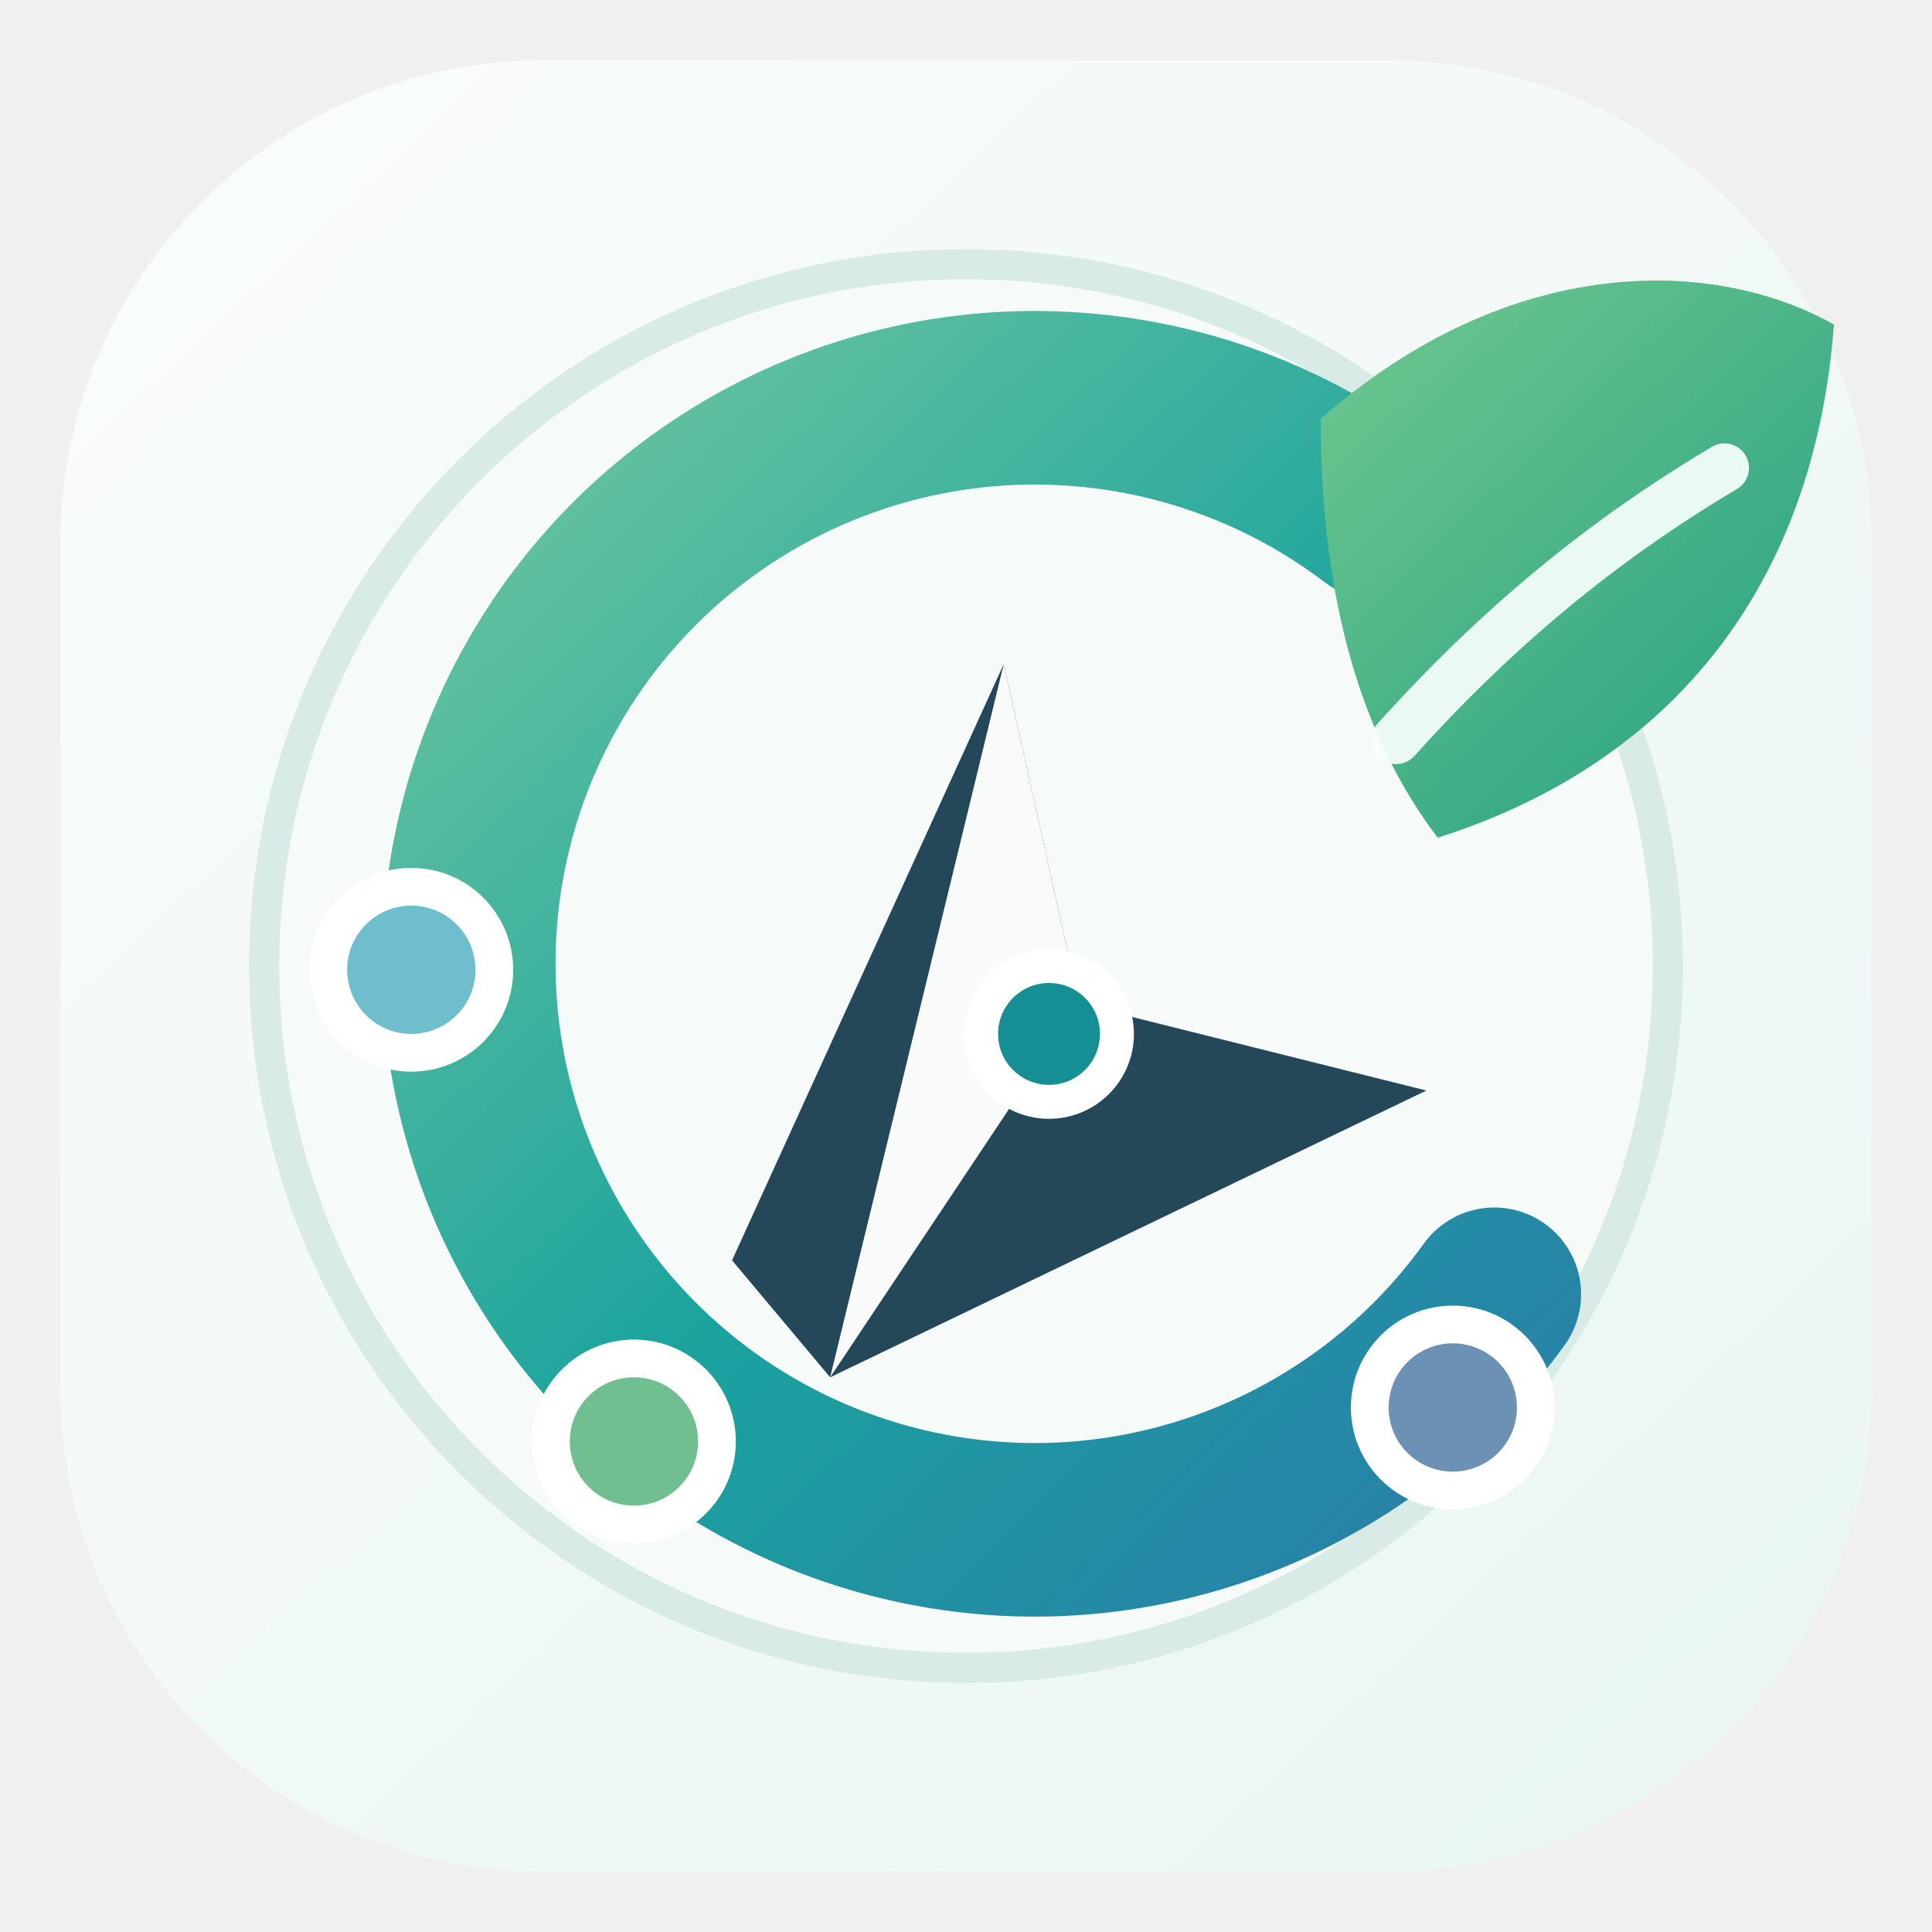
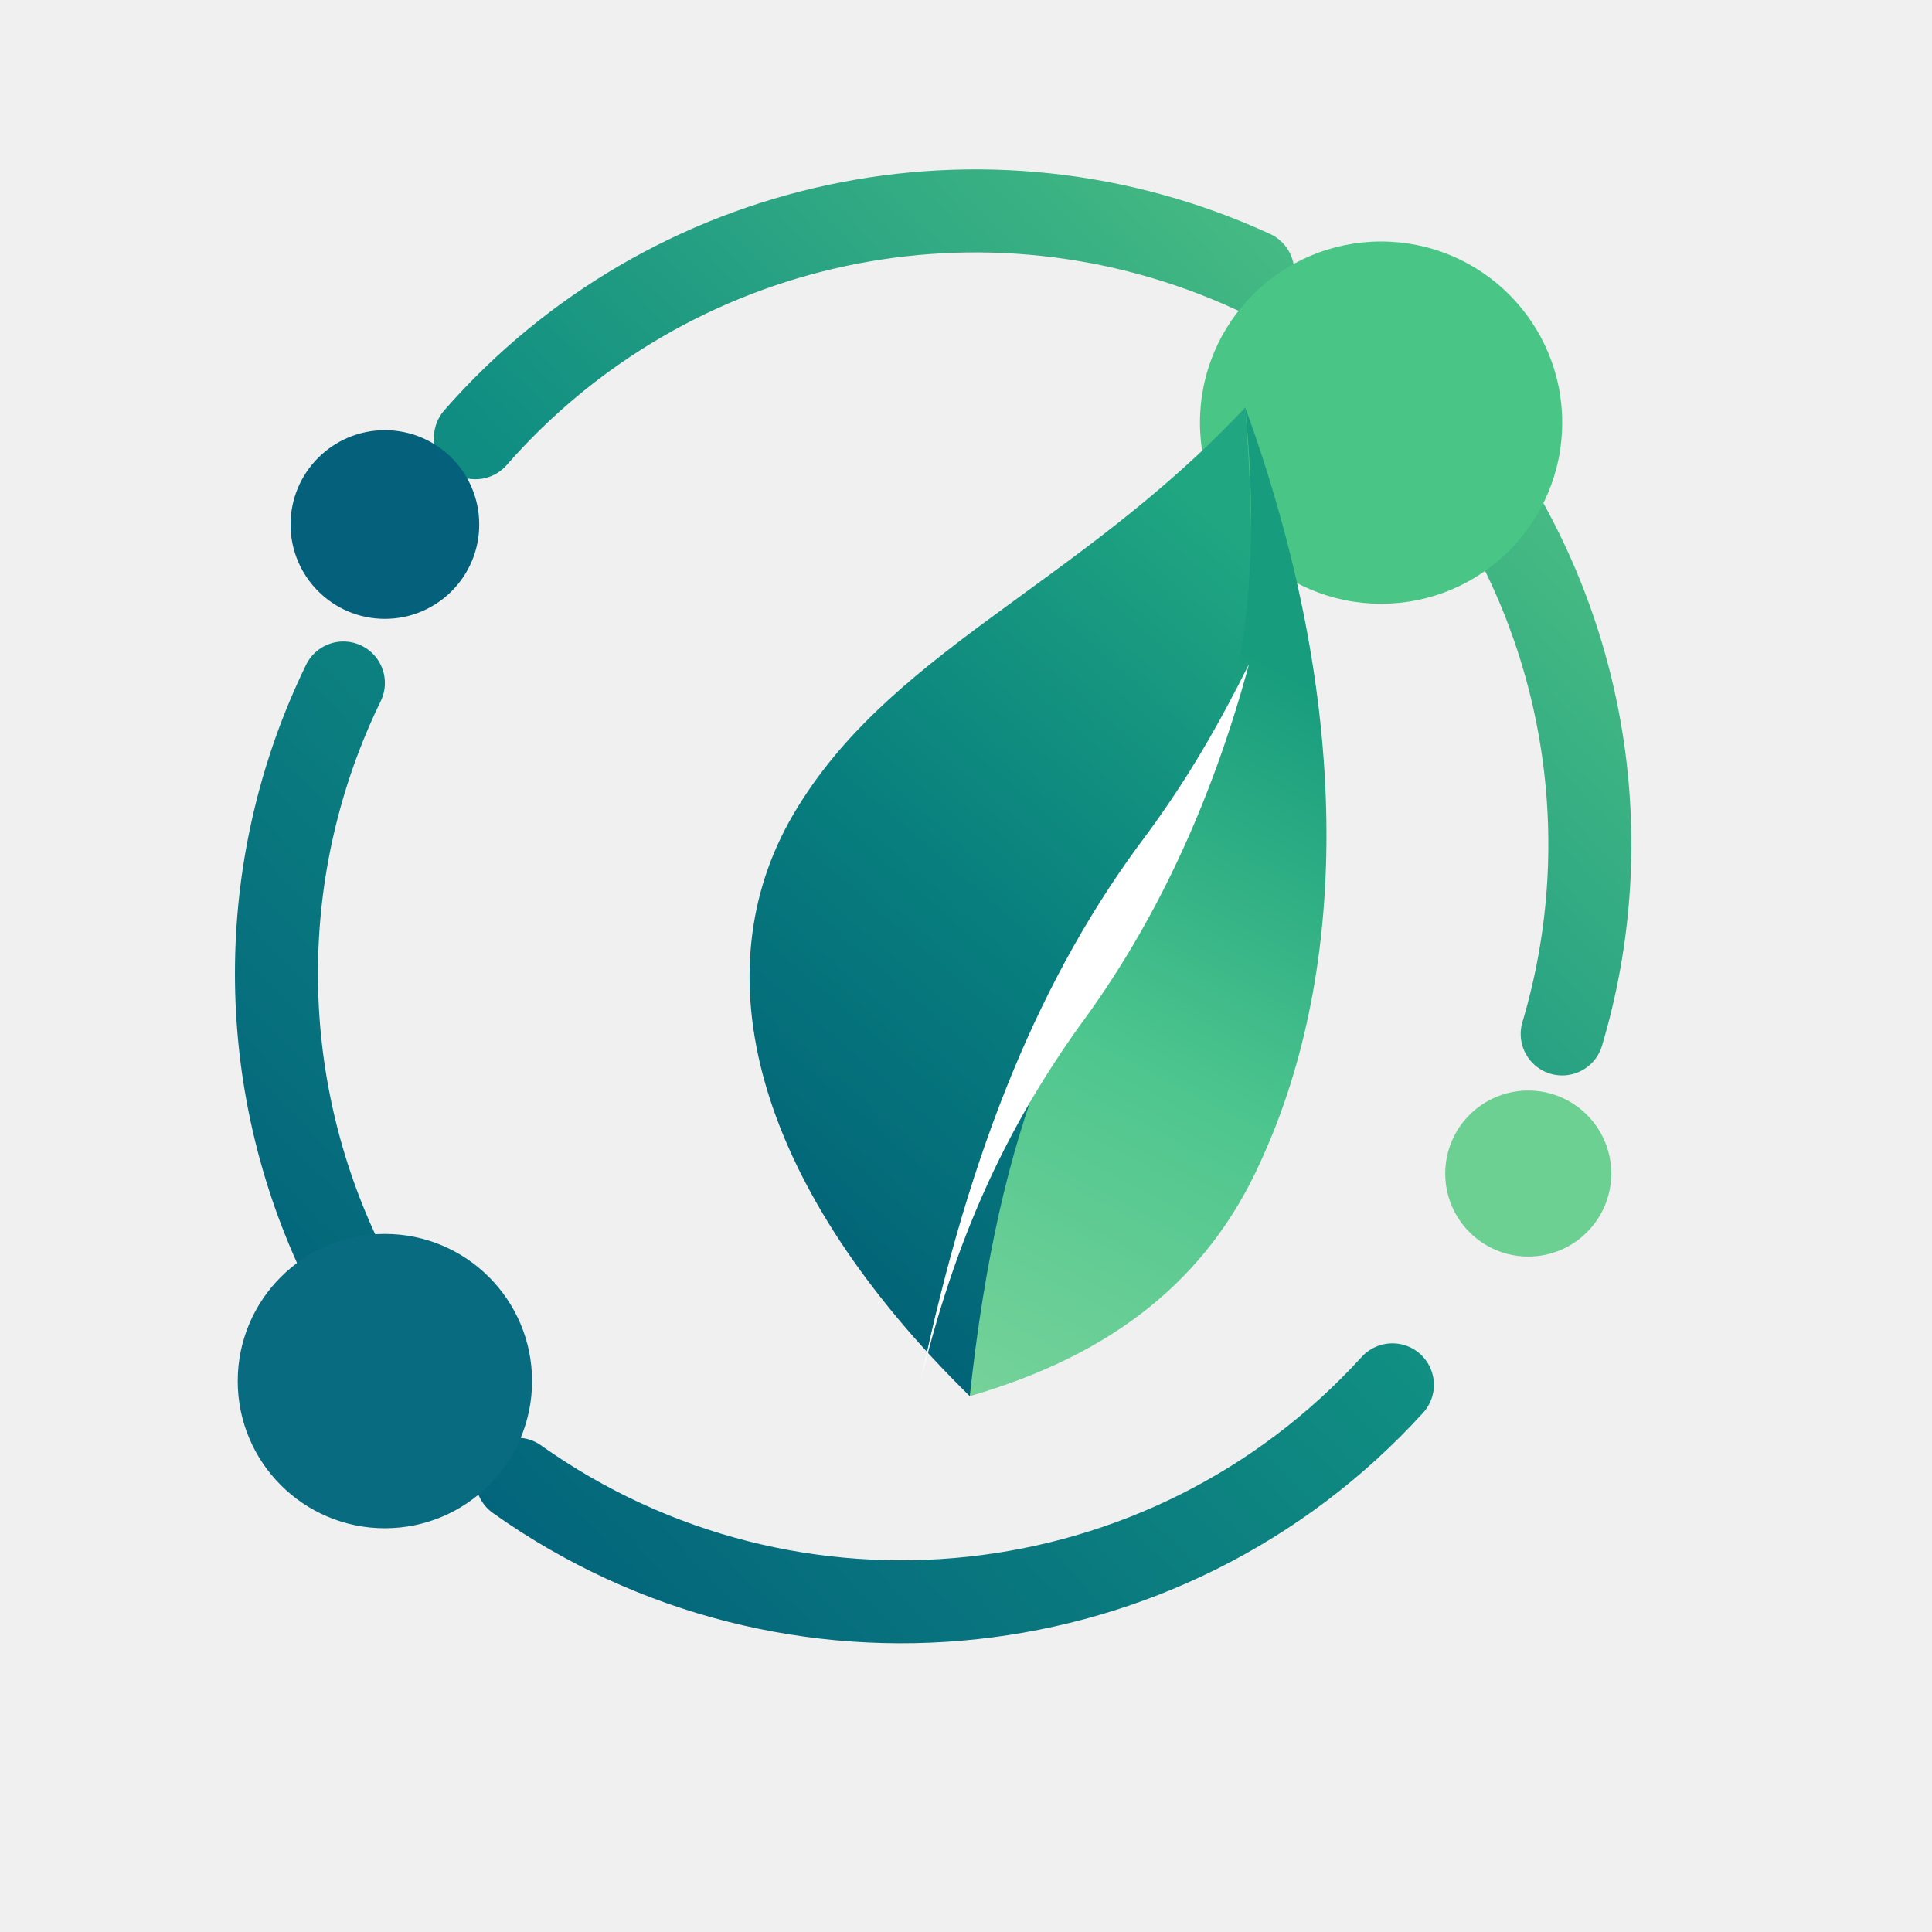
<svg xmlns="http://www.w3.org/2000/svg" viewBox="0 0 512 512" role="img" aria-label="Carbonautas">
  <defs>
-     <linearGradient id="bg" x1="40" y1="30" x2="470" y2="490" gradientUnits="userSpaceOnUse">
-       <stop stop-color="#F9FCFB" />
-       <stop offset="1" stop-color="#EAF6F3" />
+     <linearGradient id="orbit" x1="80" y1="420" x2="430" y2="80" gradientUnits="userSpaceOnUse">
+       <stop offset="0" stop-color="#005b7a" />
+       <stop offset=".52" stop-color="#118f82" />
+       <stop offset="1" stop-color="#55c784" />
    </linearGradient>
-     <linearGradient id="cycle" x1="120" y1="110" x2="400" y2="400" gradientUnits="userSpaceOnUse">
-       <stop stop-color="#6EC6A0" />
-       <stop offset=".55" stop-color="#1AA39E" />
-       <stop offset="1" stop-color="#297FA8" />
+     <linearGradient id="leafA" x1="160" y1="340" x2="330" y2="145" gradientUnits="userSpaceOnUse">
+       <stop offset="0" stop-color="#005875" />
+       <stop offset=".55" stop-color="#087f7e" />
+       <stop offset="1" stop-color="#20a681" />
    </linearGradient>
-     <linearGradient id="leaf" x1="350" y1="72" x2="455" y2="182" gradientUnits="userSpaceOnUse">
-       <stop stop-color="#72C98E" />
-       <stop offset="1" stop-color="#35A985" />
+     <linearGradient id="leafB" x1="235" y1="365" x2="335" y2="175" gradientUnits="userSpaceOnUse">
+       <stop offset="0" stop-color="#78d39a" />
+       <stop offset=".48" stop-color="#4ec68e" />
+       <stop offset="1" stop-color="#179c7d" />
    </linearGradient>
  </defs>
-   <rect x="16" y="16" width="480" height="480" rx="128" fill="url(#bg)" />
-   <circle cx="256" cy="256" r="186" fill="#F6FBF9" stroke="#D8EBE6" stroke-width="8" />
-   <path d="M365 136A150 150 0 1 0 396 343" fill="none" stroke="url(#cycle)" stroke-width="46" stroke-linecap="round" />
-   <path d="M350 111c50-44 104-43 136-25-5 68-42 116-105 136-22-29-31-67-31-111Z" fill="url(#leaf)" />
-   <path d="M370 196c27-30 55-53 87-72" fill="none" stroke="#F7FFFC" stroke-width="13" stroke-linecap="round" opacity=".92" />
-   <path d="M194 334 266 176l20 90 92 23-158 76Z" fill="#173B50" opacity=".94" />
-   <path d="m266 176 20 90-66 99 46-189Z" fill="#FFFFFF" opacity=".97" />
-   <circle cx="278" cy="274" r="18" fill="#168F94" stroke="#fff" stroke-width="9" />
-   <circle cx="109" cy="257" r="22" fill="#6EBECE" stroke="#fff" stroke-width="10" />
-   <circle cx="168" cy="382" r="22" fill="#71BE91" stroke="#fff" stroke-width="10" />
-   <circle cx="385" cy="373" r="22" fill="#6D91B4" stroke="#fff" stroke-width="10" />
+   <g fill="none" stroke="url(#orbit)" stroke-width="22" stroke-linecap="round">
+     <path d="M126 116 A176 176 0 0 1 332 72" />
+     <path d="M393 128 A176 176 0 0 1 414 274" />
+     <path d="M369 367 A176 176 0 0 1 137 392" />
+     <path d="M91 335 A176 176 0 0 1 91 181" />
+   </g>
+   <circle cx="102" cy="139" r="25" fill="#05617b" />
+   <circle cx="366" cy="112" r="48" fill="#49c586" />
+   <circle cx="102" cy="366" r="39" fill="#086b80" />
+   <circle cx="405" cy="311" r="22" fill="#6bd092" />
+   <path d="M257 370C201 315 186 260 209 218c25-45 76-62 121-110 5 65 0 133-33 188-15 25-27 46-40 74Z" fill="url(#leafA)" />
+   <path d="M257 370c8-74 26-109 51-144 20-29 27-67 22-118 28 77 28 148 4 200-14 31-39 51-77 62Z" fill="url(#leafB)" />
+   <path d="M244 366c13-62 32-108 60-145 11-15 19-29 27-45-10 37-25 69-45 96-20 28-33 57-42 94Z" fill="#fff" />
</svg>
